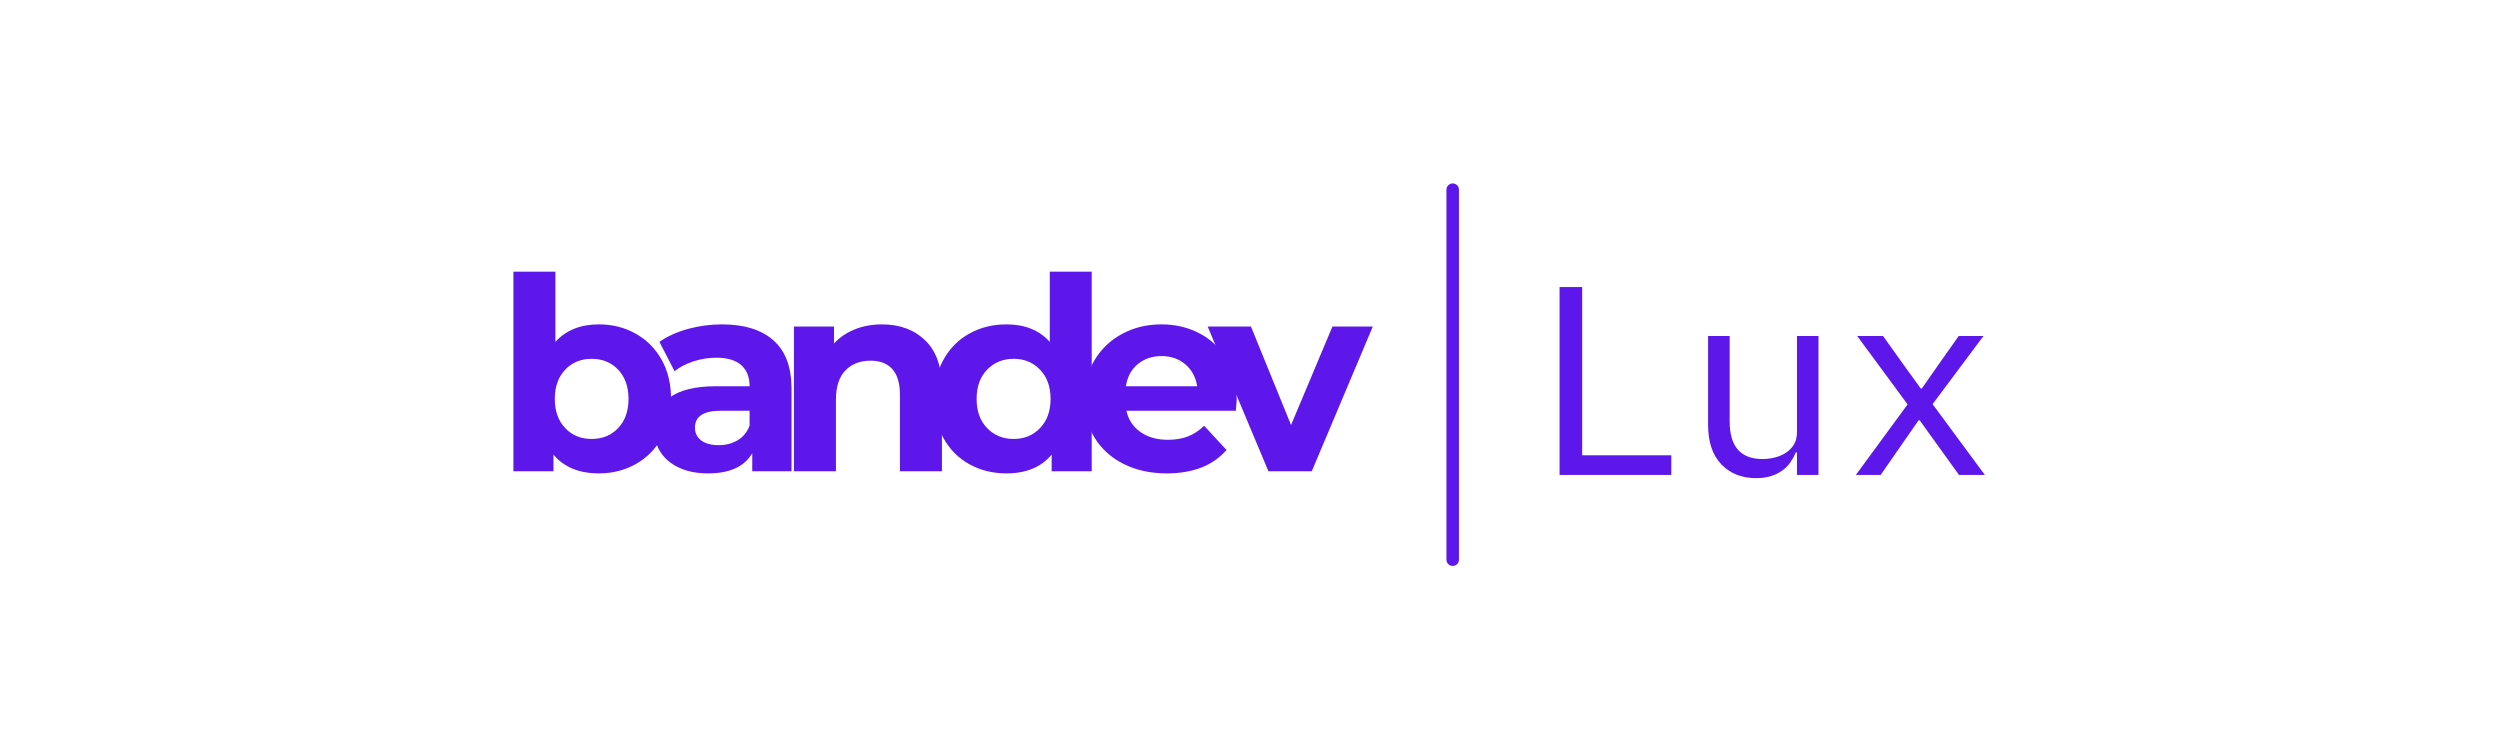
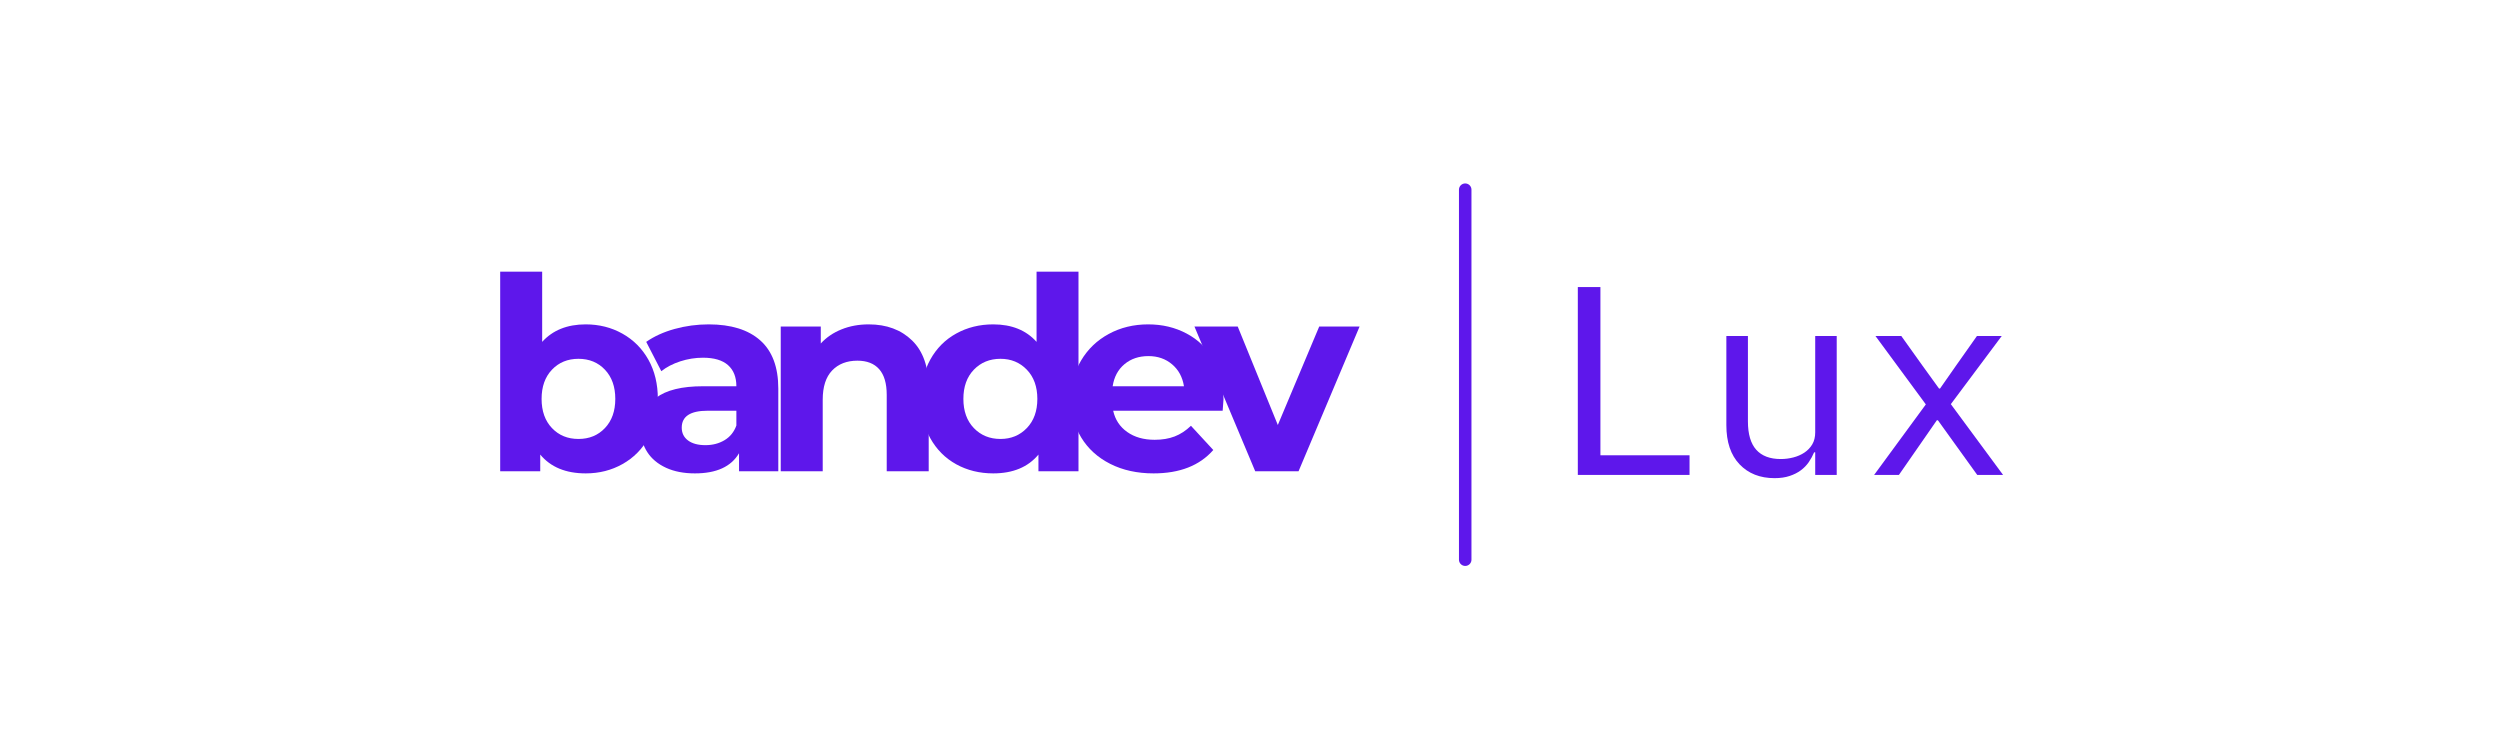
<svg xmlns="http://www.w3.org/2000/svg" xmlns:xlink="http://www.w3.org/1999/xlink" width="750pt" height="225pt" viewBox="0 0 750 225" version="1.2">
  <defs>
    <g>
      <symbol overflow="visible" id="glyph0-0">
        <path style="stroke:none;" d="M 2.578 0 L 2.578 -62.984 L 45.859 -62.984 L 45.859 0 Z M 7.422 -4.844 L 41.016 -4.844 L 41.016 -58.141 L 7.422 -58.141 Z M 7.422 -4.844 " />
      </symbol>
      <symbol overflow="visible" id="glyph0-1">
        <path style="stroke:none;" d="M 9.688 0 L 9.688 -56.359 L 16.469 -56.359 L 16.469 -5.891 L 43.203 -5.891 L 43.203 0 Z M 9.688 0 " />
      </symbol>
      <symbol overflow="visible" id="glyph0-2">
        <path style="stroke:none;" d="M 34.078 -6.781 L 33.75 -6.781 C 33.32 -5.758 32.785 -4.773 32.141 -3.828 C 31.492 -2.891 30.695 -2.07 29.75 -1.375 C 28.812 -0.676 27.695 -0.113 26.406 0.312 C 25.113 0.75 23.609 0.969 21.891 0.969 C 17.523 0.969 14.02 -0.414 11.375 -3.188 C 8.738 -5.957 7.422 -9.875 7.422 -14.938 L 7.422 -41.672 L 13.891 -41.672 L 13.891 -16.062 C 13.891 -12.25 14.723 -9.41 16.391 -7.547 C 18.055 -5.691 20.504 -4.766 23.734 -4.766 C 25.023 -4.766 26.289 -4.926 27.531 -5.25 C 28.77 -5.57 29.875 -6.055 30.844 -6.703 C 31.812 -7.348 32.594 -8.164 33.188 -9.156 C 33.781 -10.156 34.078 -11.359 34.078 -12.766 L 34.078 -41.672 L 40.531 -41.672 L 40.531 0 L 34.078 0 Z M 34.078 -6.781 " />
      </symbol>
      <symbol overflow="visible" id="glyph0-3">
        <path style="stroke:none;" d="M 4.922 0 L 20.438 -21.156 L 5.328 -41.672 L 13.078 -41.672 L 19.375 -32.859 L 24.391 -25.922 L 24.703 -25.922 L 29.547 -32.859 L 35.766 -41.672 L 43.203 -41.672 L 27.938 -21.234 L 43.609 0 L 35.859 0 L 28.828 -9.766 L 24.062 -16.391 L 23.734 -16.391 L 19.141 -9.766 L 12.359 0 Z M 4.922 0 " />
      </symbol>
      <symbol overflow="visible" id="glyph1-0">
        <path style="stroke:none;" d="M 3.234 -56.484 L 44.141 -56.484 L 44.141 0 L 3.234 0 Z M 37.688 -5.656 L 37.688 -50.844 L 9.688 -50.844 L 9.688 -5.656 Z M 37.688 -5.656 " />
      </symbol>
      <symbol overflow="visible" id="glyph1-1">
        <path style="stroke:none;" d="M 31.469 -44.062 C 35.508 -44.062 39.18 -43.133 42.484 -41.281 C 45.797 -39.426 48.395 -36.816 50.281 -33.453 C 52.164 -30.086 53.109 -26.172 53.109 -21.703 C 53.109 -17.242 52.164 -13.332 50.281 -9.969 C 48.395 -6.602 45.797 -3.992 42.484 -2.141 C 39.18 -0.285 35.508 0.641 31.469 0.641 C 25.5 0.641 20.953 -1.238 17.828 -5 L 17.828 0 L 5.812 0 L 5.812 -59.875 L 18.406 -59.875 L 18.406 -38.812 C 21.57 -42.312 25.926 -44.062 31.469 -44.062 Z M 29.297 -9.688 C 32.523 -9.688 35.172 -10.773 37.234 -12.953 C 39.305 -15.129 40.344 -18.047 40.344 -21.703 C 40.344 -25.367 39.305 -28.289 37.234 -30.469 C 35.172 -32.645 32.523 -33.734 29.297 -33.734 C 26.066 -33.734 23.414 -32.645 21.344 -30.469 C 19.27 -28.289 18.234 -25.367 18.234 -21.703 C 18.234 -18.047 19.27 -15.129 21.344 -12.953 C 23.414 -10.773 26.066 -9.688 29.297 -9.688 Z M 29.297 -9.688 " />
      </symbol>
      <symbol overflow="visible" id="glyph1-2">
        <path style="stroke:none;" d="M 23.328 -44.062 C 30.047 -44.062 35.207 -42.457 38.812 -39.25 C 42.414 -36.051 44.219 -31.227 44.219 -24.781 L 44.219 0 L 32.438 0 L 32.438 -5.406 C 30.07 -1.375 25.66 0.641 19.203 0.641 C 15.867 0.641 12.977 0.078 10.531 -1.047 C 8.082 -2.18 6.211 -3.742 4.922 -5.734 C 3.629 -7.723 2.984 -9.984 2.984 -12.516 C 2.984 -16.547 4.504 -19.719 7.547 -22.031 C 10.586 -24.344 15.281 -25.5 21.625 -25.5 L 31.641 -25.5 C 31.641 -28.25 30.801 -30.363 29.125 -31.844 C 27.457 -33.32 24.957 -34.062 21.625 -34.062 C 19.312 -34.062 17.035 -33.695 14.797 -32.969 C 12.566 -32.238 10.676 -31.254 9.125 -30.016 L 4.594 -38.812 C 6.969 -40.477 9.805 -41.77 13.109 -42.688 C 16.422 -43.602 19.828 -44.062 23.328 -44.062 Z M 22.359 -7.828 C 24.504 -7.828 26.41 -8.32 28.078 -9.312 C 29.754 -10.312 30.941 -11.781 31.641 -13.719 L 31.641 -18.156 L 23 -18.156 C 17.832 -18.156 15.25 -16.461 15.25 -13.078 C 15.25 -11.461 15.879 -10.18 17.141 -9.234 C 18.41 -8.297 20.148 -7.828 22.359 -7.828 Z M 22.359 -7.828 " />
      </symbol>
      <symbol overflow="visible" id="glyph1-3">
        <path style="stroke:none;" d="M 32.203 -44.062 C 37.578 -44.062 41.922 -42.445 45.234 -39.219 C 48.547 -35.988 50.203 -31.203 50.203 -24.859 L 50.203 0 L 37.609 0 L 37.609 -22.922 C 37.609 -26.359 36.852 -28.926 35.344 -30.625 C 33.844 -32.32 31.664 -33.172 28.812 -33.172 C 25.633 -33.172 23.102 -32.188 21.219 -30.219 C 19.344 -28.258 18.406 -25.344 18.406 -21.469 L 18.406 0 L 5.812 0 L 5.812 -43.422 L 17.828 -43.422 L 17.828 -38.328 C 19.504 -40.16 21.578 -41.57 24.047 -42.562 C 26.523 -43.562 29.242 -44.062 32.203 -44.062 Z M 32.203 -44.062 " />
      </symbol>
      <symbol overflow="visible" id="glyph1-4">
        <path style="stroke:none;" d="M 50.031 -59.875 L 50.031 0 L 38.016 0 L 38.016 -5 C 34.891 -1.238 30.367 0.641 24.453 0.641 C 20.359 0.641 16.656 -0.27 13.344 -2.094 C 10.039 -3.926 7.445 -6.535 5.562 -9.922 C 3.688 -13.316 2.75 -17.242 2.75 -21.703 C 2.75 -26.172 3.688 -30.098 5.562 -33.484 C 7.445 -36.879 10.039 -39.488 13.344 -41.312 C 16.656 -43.145 20.359 -44.062 24.453 -44.062 C 29.992 -44.062 34.328 -42.312 37.453 -38.812 L 37.453 -59.875 Z M 26.625 -9.688 C 29.801 -9.688 32.438 -10.773 34.531 -12.953 C 36.633 -15.129 37.688 -18.047 37.688 -21.703 C 37.688 -25.367 36.633 -28.289 34.531 -30.469 C 32.438 -32.645 29.801 -33.734 26.625 -33.734 C 23.406 -33.734 20.742 -32.645 18.641 -30.469 C 16.547 -28.289 15.5 -25.367 15.5 -21.703 C 15.5 -18.047 16.547 -15.129 18.641 -12.953 C 20.742 -10.773 23.406 -9.688 26.625 -9.688 Z M 26.625 -9.688 " />
      </symbol>
      <symbol overflow="visible" id="glyph1-5">
        <path style="stroke:none;" d="M 48.344 -21.547 C 48.344 -21.391 48.258 -20.258 48.094 -18.156 L 15.25 -18.156 C 15.844 -15.469 17.242 -13.344 19.453 -11.781 C 21.66 -10.219 24.406 -9.438 27.688 -9.438 C 29.945 -9.438 31.945 -9.77 33.688 -10.438 C 35.438 -11.113 37.066 -12.18 38.578 -13.641 L 45.281 -6.375 C 41.188 -1.695 35.211 0.641 27.359 0.641 C 22.461 0.641 18.129 -0.312 14.359 -2.219 C 10.598 -4.125 7.691 -6.77 5.641 -10.156 C 3.598 -13.551 2.578 -17.398 2.578 -21.703 C 2.578 -25.953 3.586 -29.785 5.609 -33.203 C 7.629 -36.617 10.398 -39.281 13.922 -41.188 C 17.441 -43.102 21.383 -44.062 25.75 -44.062 C 30 -44.062 33.844 -43.145 37.281 -41.312 C 40.727 -39.488 43.43 -36.867 45.391 -33.453 C 47.359 -30.035 48.344 -26.066 48.344 -21.547 Z M 25.828 -34.547 C 22.973 -34.547 20.578 -33.738 18.641 -32.125 C 16.703 -30.508 15.52 -28.301 15.094 -25.5 L 36.484 -25.5 C 36.047 -28.25 34.859 -30.441 32.922 -32.078 C 30.984 -33.723 28.617 -34.547 25.828 -34.547 Z M 25.828 -34.547 " />
      </symbol>
      <symbol overflow="visible" id="glyph1-6">
        <path style="stroke:none;" d="M 48.906 -43.422 L 30.594 0 L 17.594 0 L -0.641 -43.422 L 12.344 -43.422 L 24.375 -13.875 L 36.797 -43.422 Z M 48.906 -43.422 " />
      </symbol>
    </g>
  </defs>
  <g id="surface1">
    <g style="fill:rgb(36.859%,9.019%,92.159%);fill-opacity:1;">
-       <use xlink:href="#glyph0-1" x="458.182" y="142.477" />
+       <use xlink:href="#glyph0-1" x="463.658" y="142.477" />
    </g>
    <g style="fill:rgb(36.859%,9.019%,92.159%);fill-opacity:1;">
-       <use xlink:href="#glyph0-2" x="505.01" y="142.477" />
+       <use xlink:href="#glyph0-2" x="510.485" y="142.477" />
    </g>
    <g style="fill:rgb(36.859%,9.019%,92.159%);fill-opacity:1;">
-       <use xlink:href="#glyph0-3" x="551.838" y="142.477" />
+       <use xlink:href="#glyph0-3" x="557.313" y="142.477" />
    </g>
    <g style="fill:rgb(36.859%,9.019%,92.159%);fill-opacity:1;">
-       <use xlink:href="#glyph1-1" x="148.21" y="141.375" />
+       <use xlink:href="#glyph1-1" x="144.244" y="141.375" />
    </g>
    <g style="fill:rgb(36.859%,9.019%,92.159%);fill-opacity:1;">
-       <use xlink:href="#glyph1-2" x="193.238" y="141.375" />
+       <use xlink:href="#glyph1-2" x="189.271" y="141.375" />
    </g>
    <g style="fill:rgb(36.859%,9.019%,92.159%);fill-opacity:1;">
-       <use xlink:href="#glyph1-3" x="232.374" y="141.375" />
+       <use xlink:href="#glyph1-3" x="228.408" y="141.375" />
    </g>
    <g style="fill:rgb(36.859%,9.019%,92.159%);fill-opacity:1;">
-       <use xlink:href="#glyph1-4" x="277.482" y="141.375" />
+       <use xlink:href="#glyph1-4" x="273.516" y="141.375" />
    </g>
    <g style="fill:rgb(36.859%,9.019%,92.159%);fill-opacity:1;">
-       <use xlink:href="#glyph1-5" x="322.671" y="141.375" />
+       <use xlink:href="#glyph1-5" x="318.704" y="141.375" />
    </g>
    <g style="fill:rgb(36.859%,9.019%,92.159%);fill-opacity:1;">
-       <use xlink:href="#glyph1-6" x="362.938" y="141.375" />
+       <use xlink:href="#glyph1-6" x="358.971" y="141.375" />
    </g>
-     <path style="fill:none;stroke-width:1;stroke-linecap:round;stroke-linejoin:miter;stroke:rgb(36.859%,9.019%,92.159%);stroke-opacity:1;stroke-miterlimit:4;" d="M 0.5 0 L 30.15 0 " transform="matrix(0.000000000000000229,3.743882,-3.75,0.00000000000000023,435.8087,55.03126)" />
+     <path style="fill:none;stroke-width:1;stroke-linecap:round;stroke-linejoin:miter;stroke:rgb(36.859%,9.019%,92.159%);stroke-opacity:1;stroke-miterlimit:4;" d="M 0.5 0 L 30.15 0 " transform="matrix(0.000000000000000229,3.743882,-3.75,0.00000000000000023,439.5634,55.03126)" />
  </g>
</svg>
